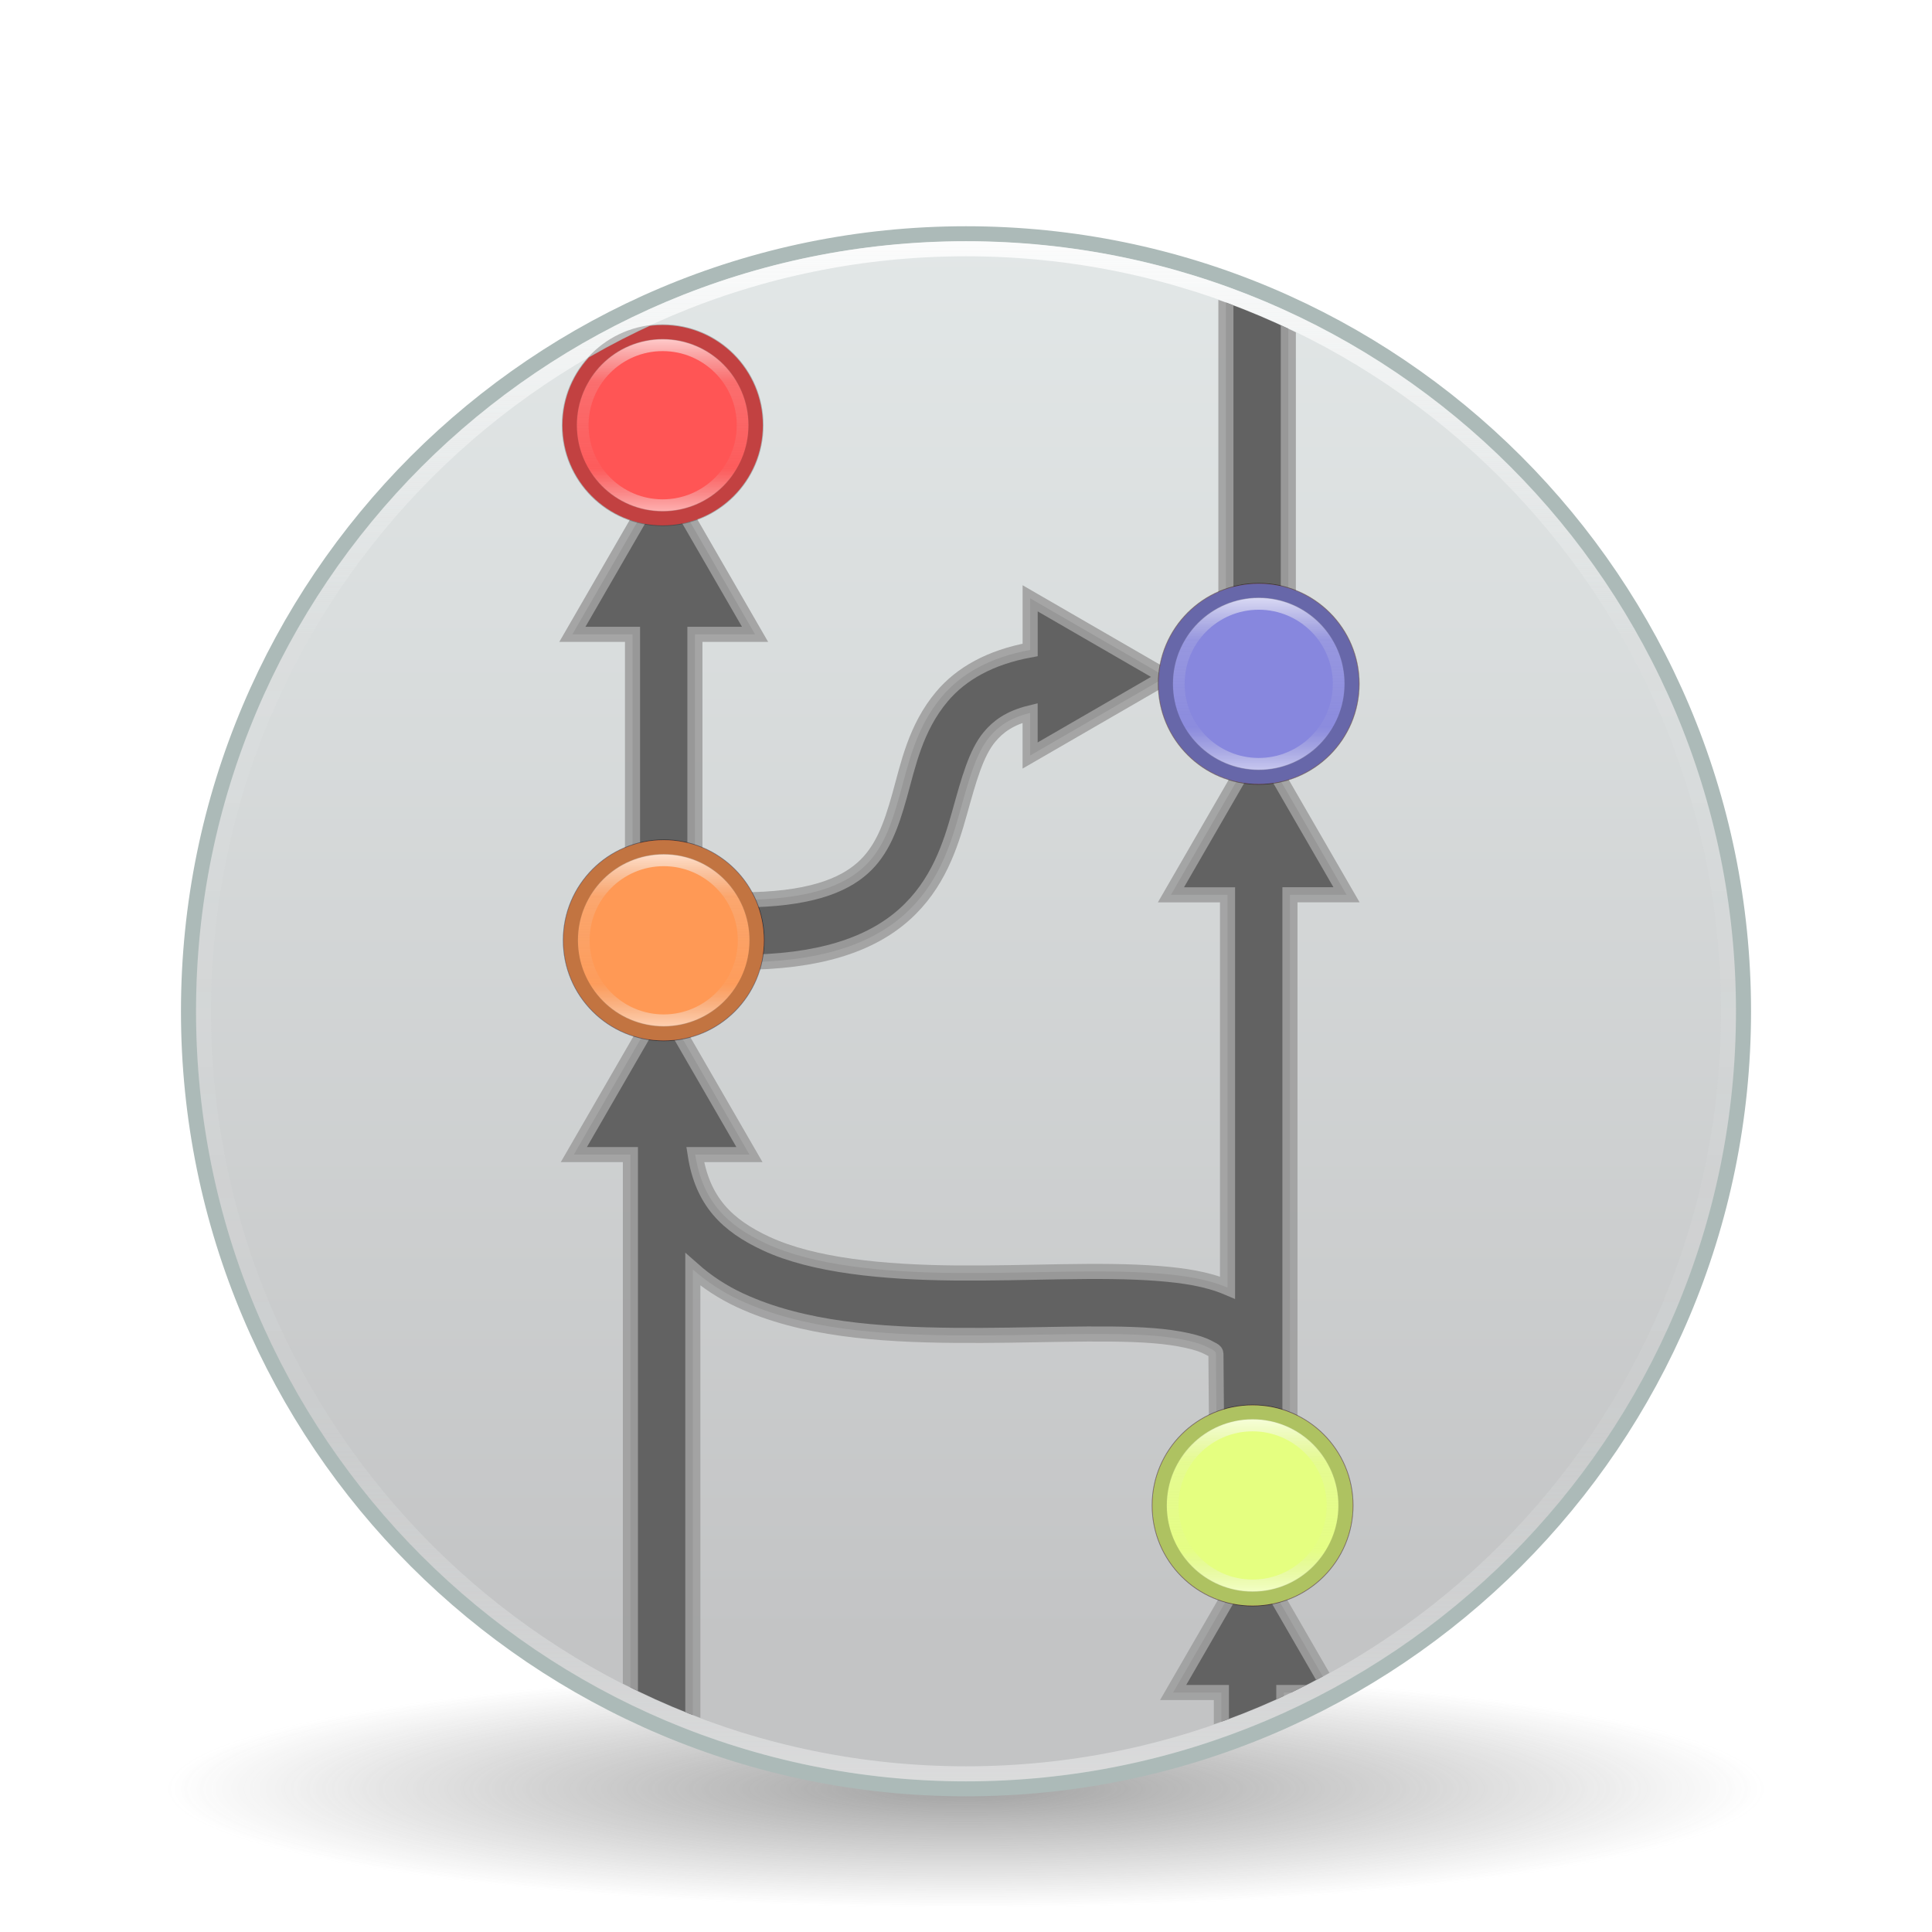
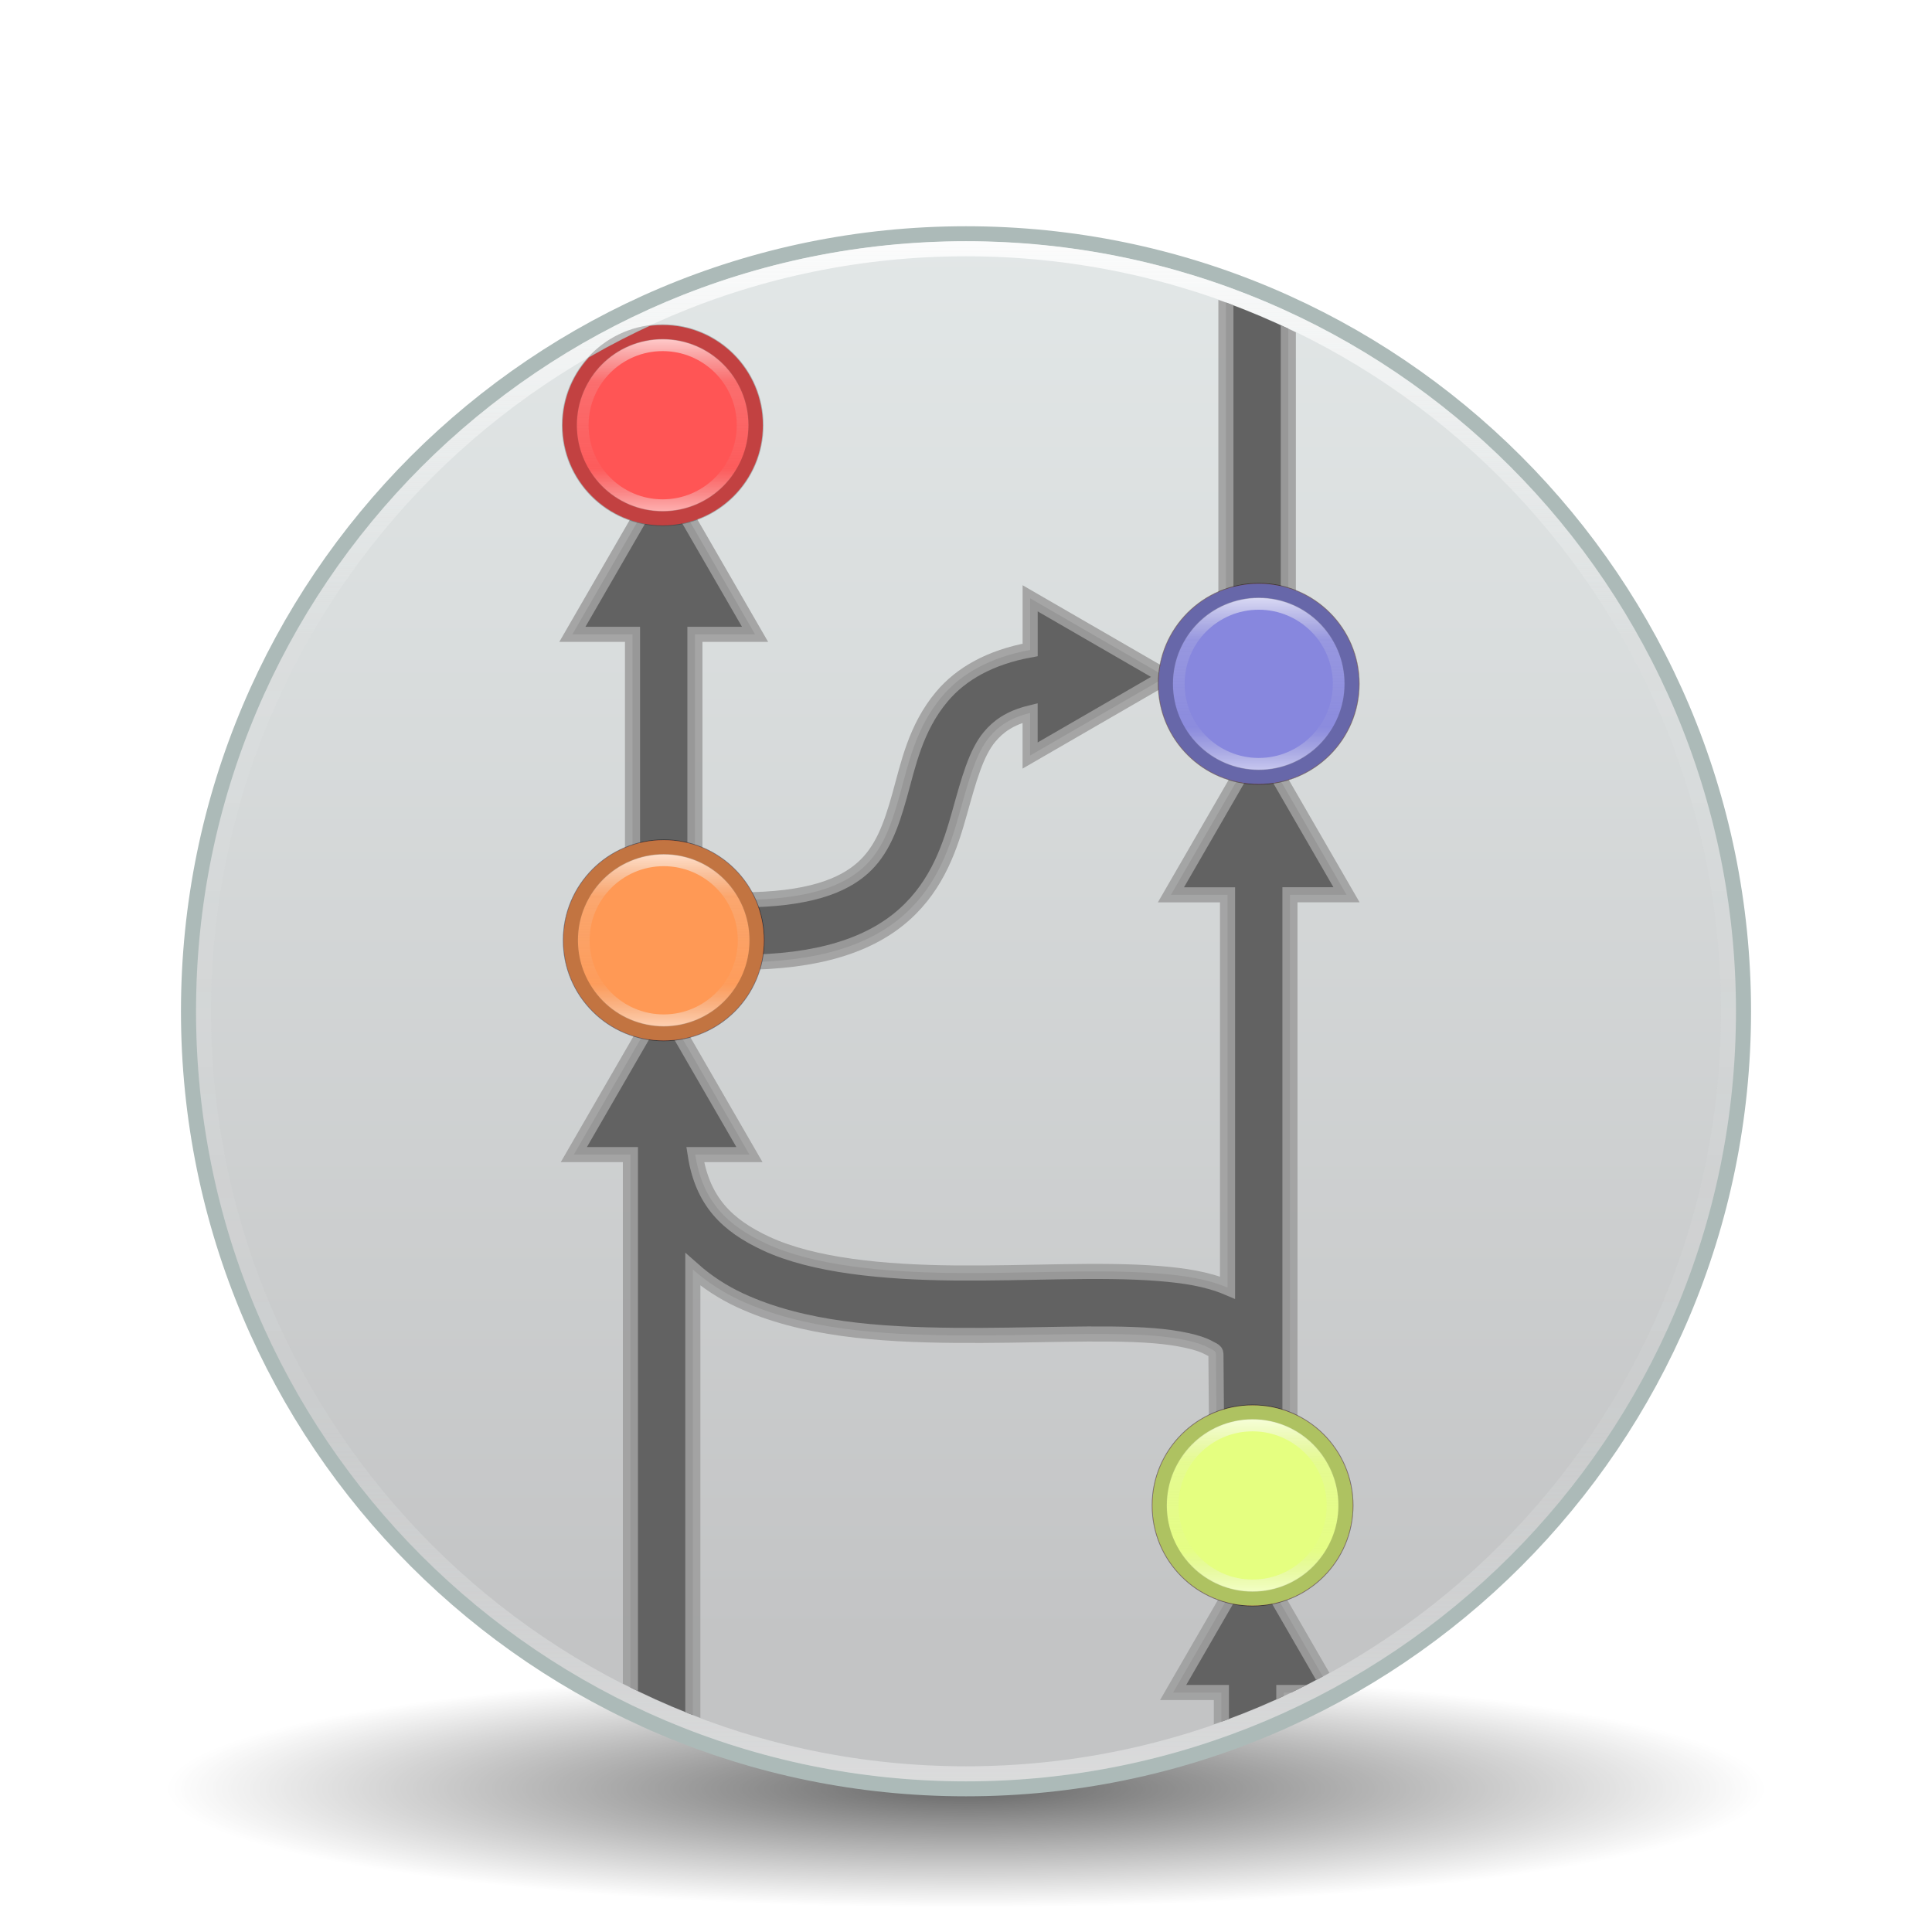
<svg xmlns="http://www.w3.org/2000/svg" xmlns:xlink="http://www.w3.org/1999/xlink" width="128" height="128" id="svg2" version="1.1">
  <defs id="defs4">
    <linearGradient id="linearGradient5513">
      <stop style="stop-color:#ffffff;stop-opacity:0.54" offset="0" id="stop5505" />
      <stop id="stop5507" offset="0.25" style="stop-color:#dedede;stop-opacity:0.051" />
      <stop style="stop-color:#e6e6e6;stop-opacity:0.176" offset="0.75" id="stop5509" />
      <stop style="stop-color:#ffffff;stop-opacity:0.7" offset="1" id="stop5511" />
    </linearGradient>
    <linearGradient id="linearGradient5451">
-       <stop style="stop-color:#626262;stop-opacity:1;" offset="0" id="stop5447" />
-       <stop style="stop-color:#626262;stop-opacity:0;" offset="1" id="stop5449" />
+       <stop style="stop-color:#000000;stop-opacity:1" offset="0" id="stop5447" />
+       <stop style="stop-color:#000000;stop-opacity:0" offset="1" id="stop5449" />
    </linearGradient>
    <linearGradient id="linearGradient4643">
      <stop id="stop4635" offset="0" style="stop-color:#cfcccc;stop-opacity:1" />
      <stop style="stop-color:#dedede;stop-opacity:0.051" offset="0.25" id="stop4637" />
      <stop id="stop4639" offset="0.75" style="stop-color:#e6e6e6;stop-opacity:0.176" />
      <stop id="stop4641" offset="1" style="stop-color:#ffffff;stop-opacity:1" />
    </linearGradient>
    <linearGradient id="linearGradient4592">
      <stop style="stop-color:#ffffff;stop-opacity:0.43" offset="0" id="stop4588" />
      <stop id="stop4596" offset="0.25" style="stop-color:#e9ecec;stop-opacity:0.1" />
      <stop style="stop-color:#f4f5f5;stop-opacity:0.065" offset="0.75" id="stop4598" />
      <stop style="stop-color:#ffffff;stop-opacity:0.87" offset="1" id="stop4590" />
    </linearGradient>
    <linearGradient id="linearGradient5949">
      <stop style="stop-color:#c3c4c5;stop-opacity:1" offset="0" id="stop5951" />
      <stop style="stop-color:#e3e8e8;stop-opacity:1" offset="1" id="stop5953" />
    </linearGradient>
    <marker orient="auto" refY="0" refX="0" id="TriangleOutM" style="overflow:visible">
      <path id="path4092" d="M 2.462,0 -1.229,2.133 v -4.267 z" style="fill-rule:evenodd;stroke:#000000;stroke-width:0.427pt" />
    </marker>
    <marker orient="auto" refY="0" refX="0" id="TriangleOutS" style="overflow:visible">
      <path id="path4095" d="M 1.231,0 -0.614,1.067 v -2.133 z" style="fill-rule:evenodd;stroke:#000000;stroke-width:0.213pt" />
    </marker>
    <marker orient="auto" refY="0" refX="0" id="Arrow2Send" style="overflow:visible">
      <path id="path3980" style="fill-rule:evenodd;stroke-width:0.2;stroke-linejoin:round" d="m -2.054,-1.291 3.496,1.286 -3.496,1.286 c 0.559,-0.759 0.555,-1.798 2e-7,-2.571 z" />
    </marker>
    <marker orient="auto" refY="0" refX="0" id="Arrow1Send" style="overflow:visible">
      <path id="path3962" d="M -1.28,0 -2.347,1.067 1.387,0 -2.347,-1.067 Z" style="fill-rule:evenodd;stroke:#000000;stroke-width:0.213pt" />
    </marker>
    <marker orient="auto" refY="0" refX="0" id="Arrow1Lend" style="overflow:visible">
      <path id="path3950" d="M -10.667,0 -14.933,4.267 0,0 -14.933,-4.267 Z" style="fill-rule:evenodd;stroke:#000000;stroke-width:0.853pt" />
    </marker>
    <linearGradient xlink:href="#linearGradient5949" id="linearGradient5955" x1="47.635" y1="114.665" x2="47.635" y2="-99.603" gradientUnits="userSpaceOnUse" gradientTransform="matrix(0.4447642,0,0,0.4447642,58.20218,1052.085)" />
    <linearGradient xlink:href="#linearGradient4592" id="linearGradient4594" x1="64" y1="1114.52" x2="64" y2="1010.52" gradientUnits="userSpaceOnUse" />
    <linearGradient xlink:href="#linearGradient4643" id="linearGradient4633" gradientUnits="userSpaceOnUse" x1="-70.609" y1="1035.388" x2="-70.609" y2="1021.667" gradientTransform="matrix(0.9215966,0,0,0.9215966,0.276482,77.0791)" spreadMethod="reflect" />
    <linearGradient xlink:href="#linearGradient4643" id="linearGradient4918" gradientUnits="userSpaceOnUse" gradientTransform="matrix(0.9215966,0,0,0.9215966,0.276482,77.0791)" x1="-70.609" y1="1035.388" x2="-70.609" y2="1021.667" spreadMethod="reflect" />
    <linearGradient xlink:href="#linearGradient4643" id="linearGradient4952" gradientUnits="userSpaceOnUse" gradientTransform="matrix(0.9215966,0,0,0.9215966,0.276482,77.0791)" x1="-70.609" y1="1035.388" x2="-70.609" y2="1021.667" spreadMethod="reflect" />
    <linearGradient xlink:href="#linearGradient4643" id="linearGradient4972" gradientUnits="userSpaceOnUse" gradientTransform="matrix(0.9215966,0,0,0.9215966,0.276482,77.0791)" x1="-70.609" y1="1035.388" x2="-70.609" y2="1021.667" spreadMethod="reflect" />
    <linearGradient xlink:href="#linearGradient5513" id="linearGradient4974" gradientUnits="userSpaceOnUse" gradientTransform="matrix(0.8372607,0,0,0.8374421,142.1067,232.911)" x1="-70.609" y1="1035.388" x2="-70.609" y2="1021.667" spreadMethod="reflect" />
    <clipPath clipPathUnits="userSpaceOnUse" id="clipPath5386">
      <circle r="50" cy="1061.52" cx="64" id="circle5388" style="fill:#8bfd8b;fill-opacity:1;stroke:none;stroke-width:4.317;stroke-miterlimit:4;stroke-dasharray:none;stroke-opacity:1" />
    </clipPath>
    <clipPath clipPathUnits="userSpaceOnUse" id="clipPath5390">
      <ellipse cy="1064.47" cx="-27.242" id="circle5392" style="fill:#8bfd8b;fill-opacity:1;stroke:none;stroke-width:4.317;stroke-miterlimit:4;stroke-dasharray:none;stroke-opacity:1" rx="55.036" ry="55.024" />
    </clipPath>
    <clipPath clipPathUnits="userSpaceOnUse" id="clipPath5394">
      <circle r="50" cy="1061.52" cx="64" id="circle5396" style="fill:#8bfd8b;fill-opacity:1;stroke:none;stroke-width:4.317;stroke-miterlimit:4;stroke-dasharray:none;stroke-opacity:1" />
    </clipPath>
    <clipPath clipPathUnits="userSpaceOnUse" id="clipPath5398">
      <ellipse cy="1055.749" cx="-64.268" id="circle5400" style="fill:#8bfd8b;fill-opacity:1;stroke:none;stroke-width:4.317;stroke-miterlimit:4;stroke-dasharray:none;stroke-opacity:1" rx="55.036" ry="55.024" />
    </clipPath>
    <clipPath clipPathUnits="userSpaceOnUse" id="clipPath5402">
      <circle r="50" cy="1061.52" cx="64" id="circle5404" style="fill:#8bfd8b;fill-opacity:1;stroke:none;stroke-width:4.317;stroke-miterlimit:4;stroke-dasharray:none;stroke-opacity:1" />
    </clipPath>
    <clipPath clipPathUnits="userSpaceOnUse" id="clipPath5406">
      <ellipse cy="1039.925" cx="-67.625" id="circle5408" style="fill:#8bfd8b;fill-opacity:1;stroke:none;stroke-width:4.317;stroke-miterlimit:4;stroke-dasharray:none;stroke-opacity:1" rx="55.036" ry="55.024" />
    </clipPath>
    <clipPath clipPathUnits="userSpaceOnUse" id="clipPath5410">
      <circle r="50" cy="1061.52" cx="64" id="circle5412" style="fill:#8bfd8b;fill-opacity:1;stroke:none;stroke-width:4.317;stroke-miterlimit:4;stroke-dasharray:none;stroke-opacity:1" />
    </clipPath>
    <clipPath clipPathUnits="userSpaceOnUse" id="clipPath5414">
      <circle r="50" cy="1061.52" cx="64" id="circle5416" style="fill:#8bfd8b;fill-opacity:1;stroke:none;stroke-width:4.317;stroke-miterlimit:4;stroke-dasharray:none;stroke-opacity:1" />
    </clipPath>
    <clipPath clipPathUnits="userSpaceOnUse" id="clipPath5425">
      <ellipse style="fill:#8bfd8b;fill-opacity:1;stroke:none;stroke-width:4.317;stroke-miterlimit:4;stroke-dasharray:none;stroke-opacity:1" id="circle5427" cx="-42.676" cy="1067.715" rx="55.036" ry="55.024" />
    </clipPath>
    <clipPath clipPathUnits="userSpaceOnUse" id="clipPath5429">
      <ellipse style="fill:#8bfd8b;fill-opacity:1;stroke:none;stroke-width:4.317;stroke-miterlimit:4;stroke-dasharray:none;stroke-opacity:1" id="circle5431" cx="-27.242" cy="1064.47" rx="55.036" ry="55.024" />
    </clipPath>
    <clipPath clipPathUnits="userSpaceOnUse" id="clipPath5433">
      <ellipse style="fill:#8bfd8b;fill-opacity:1;stroke:none;stroke-width:4.317;stroke-miterlimit:4;stroke-dasharray:none;stroke-opacity:1" id="circle5435" cx="-64.268" cy="1055.749" rx="55.036" ry="55.024" />
    </clipPath>
    <clipPath clipPathUnits="userSpaceOnUse" id="clipPath5437">
      <ellipse style="fill:#8bfd8b;fill-opacity:1;stroke:none;stroke-width:4.317;stroke-miterlimit:4;stroke-dasharray:none;stroke-opacity:1" id="circle5439" cx="-67.625" cy="1039.925" rx="55.036" ry="55.024" />
    </clipPath>
    <clipPath clipPathUnits="userSpaceOnUse" id="clipPath5441">
      <circle style="fill:#8bfd8b;fill-opacity:1;stroke:none;stroke-width:4.317;stroke-miterlimit:4;stroke-dasharray:none;stroke-opacity:1" id="circle5443" cx="64" cy="1061.52" r="50" />
    </clipPath>
    <radialGradient xlink:href="#linearGradient5451" id="radialGradient5453" cx="65.938" cy="1121.77" fx="65.938" fy="1121.77" r="52.938" gradientTransform="matrix(1,0,0,0.1487603,-1.9375,946.1564)" gradientUnits="userSpaceOnUse" />
  </defs>
  <g id="layer1" transform="translate(0,-994.5197)">
    <rect style="opacity:0.597;fill:url(#radialGradient5453);fill-opacity:1;stroke:none;stroke-width:1;stroke-miterlimit:4;stroke-dasharray:none;stroke-opacity:0.89" id="rect5445" width="105.875" height="15.75" x="11.062" y="1105.156" />
    <circle style="fill:url(#linearGradient5955);fill-opacity:1;stroke:none;stroke-width:4.448;stroke-miterlimit:4;stroke-dasharray:none;stroke-opacity:1" id="path2985" cx="64" cy="1061.52" r="51.511" />
    <circle style="fill:none;fill-opacity:1;stroke:#acbab8;stroke-width:1;stroke-miterlimit:4;stroke-dasharray:none;stroke-opacity:1" id="path5538" cx="64" cy="1061.52" r="51.511" />
    <circle r="50.521" cy="1061.52" cx="64" id="circle4574" style="fill:none;fill-opacity:1;stroke:url(#linearGradient4594);stroke-width:1;stroke-miterlimit:4;stroke-dasharray:none;stroke-opacity:1" />
    <g id="g4659" transform="translate(12.31861,-2.43068)" />
    <g transform="translate(-25.8886,60.16263)" id="g4807" />
    <path id="path3761" style="color:#000000;font-style:normal;font-variant:normal;font-weight:normal;font-stretch:normal;font-size:medium;line-height:normal;font-family:sans-serif;font-variant-ligatures:normal;font-variant-position:normal;font-variant-caps:normal;font-variant-numeric:normal;font-variant-alternates:normal;font-feature-settings:normal;text-indent:0;text-align:start;text-decoration:none;text-decoration-line:none;text-decoration-style:solid;text-decoration-color:#000000;letter-spacing:normal;word-spacing:normal;text-transform:none;writing-mode:lr-tb;direction:ltr;text-orientation:mixed;dominant-baseline:auto;baseline-shift:baseline;text-anchor:start;white-space:normal;shape-padding:0;clip-rule:nonzero;display:inline;overflow:visible;visibility:visible;opacity:1;isolation:auto;mix-blend-mode:normal;color-interpolation:sRGB;color-interpolation-filters:linearRGB;solid-color:#000000;solid-opacity:1;vector-effect:none;fill:#626262;fill-opacity:1;fill-rule:nonzero;stroke:#9e9e9e;stroke-width:1;stroke-linecap:butt;stroke-linejoin:miter;stroke-miterlimit:4;stroke-dasharray:none;stroke-dashoffset:0;stroke-opacity:0.89;color-rendering:auto;image-rendering:auto;shape-rendering:auto;text-rendering:auto;enable-background:accumulate" d="m 82.988,1097.544 -5.265,9.11 h 3.197 v 3.516 h 4.136 v -3.516 h 3.196 z m 0.406,-53.805 -5.816,10.065 h 3.749 v 0.839 25.186 c -1.369,-0.581 -2.9,-0.805 -4.597,-0.939 -3.894,-0.306 -8.727,0.014 -13.477,-0.032 -4.749,-0.045 -9.372,-0.496 -12.485,-1.942 -2.585,-1.201 -4.225,-2.783 -4.709,-5.903 h 3.593 l -5.816,-10.067 -5.816,10.067 h 3.746 v 0.133 37.301 2.068 h 4.136 v -2.068 -29.824 c 0.936,0.829 1.988,1.515 3.125,2.043 4.161,1.933 9.237,2.278 14.186,2.325 4.949,0.047 9.815,-0.244 13.194,0.021 1.69,0.133 2.991,0.442 3.597,0.76 0.606,0.318 0.557,0.239 0.557,0.749 v 0.01 l 0.055,6.836 0.016,2.069 4.136,-0.034 -0.016,-1.821 h 0.71 v -2.068 -6.826 -28.046 -0.839 h 3.749 z m -2.175,-31.265 v 2.069 19.69 2.069 h 4.136 v -2.069 -19.69 -2.069 z m -37.246,13.598 -6.052,10.475 h 3.985 v 13.77 2.068 h 4.134 v -2.068 -13.77 h 3.985 z m 24.277,8.088 v 3.42 c -2.634,0.482 -4.567,1.569 -5.845,3.088 -1.753,2.084 -2.232,4.522 -2.804,6.561 -0.571,2.039 -1.155,3.649 -2.449,4.801 -1.294,1.152 -3.541,2.108 -8.123,2.108 h -2.069 v 4.135 h 2.069 c 5.176,0 8.62,-1.148 10.873,-3.154 2.253,-2.006 3.072,-4.604 3.68,-6.774 0.608,-2.17 1.085,-3.943 1.987,-5.016 0.563,-0.669 1.314,-1.241 2.679,-1.576 v 2.822 l 9.007,-5.209 z" clip-path="url(#clipPath5441)" />
    <g style="stroke-width:1.101" id="g4711-6" transform="matrix(0.9084894,0,0,0.9086862,102.8398,125.4273)">
      <circle r="7.304" cy="1024.985" cx="-64.797" clip-path="none" id="path5544-5" style="fill:#ff5555;fill-opacity:1;stroke:none;stroke-width:1.268;stroke-linejoin:round;stroke-miterlimit:4;stroke-dasharray:none;stroke-opacity:1" />
      <circle style="opacity:1;fill:none;fill-opacity:1;stroke:#000000;stroke-width:1.101;stroke-linejoin:round;stroke-miterlimit:4;stroke-dasharray:none;stroke-opacity:0.24" id="circle4617-8" clip-path="none" cx="-64.797" cy="1024.985" r="6.804" />
      <circle style="fill:none;fill-opacity:1;stroke:url(#linearGradient4918);stroke-width:1.094;stroke-linejoin:round;stroke-miterlimit:4;stroke-dasharray:none;stroke-opacity:1" id="circle4631-0" clip-path="none" cx="-64.797" cy="1024.985" r="5.844" />
    </g>
    <ellipse cy="1056.817" cx="43.972" clip-path="none" id="circle4925" style="fill:#ff9955;fill-opacity:1;stroke:none;stroke-width:1.152;stroke-linejoin:round;stroke-miterlimit:4;stroke-dasharray:none;stroke-opacity:1" rx="6.636" ry="6.637" />
    <g style="stroke-width:1.101" transform="matrix(0.9084894,0,0,0.9086862,142.2617,108.436)" id="g4944">
      <circle style="fill:#ff5555;fill-opacity:1;stroke:none;stroke-width:1.268;stroke-linejoin:round;stroke-miterlimit:4;stroke-dasharray:none;stroke-opacity:1" id="circle4938" clip-path="none" cx="-64.797" cy="1024.985" r="7.304" />
      <circle r="6.804" cy="1024.985" cx="-64.797" clip-path="none" id="circle4940" style="opacity:1;fill:none;fill-opacity:1;stroke:#000000;stroke-width:1.101;stroke-linejoin:round;stroke-miterlimit:4;stroke-dasharray:none;stroke-opacity:0.24" />
      <circle r="5.844" cy="1024.985" cx="-64.797" clip-path="none" id="circle4942" style="fill:none;fill-opacity:1;stroke:url(#linearGradient4952);stroke-width:1.094;stroke-linejoin:round;stroke-miterlimit:4;stroke-dasharray:none;stroke-opacity:1" />
    </g>
    <ellipse style="fill:#8787de;fill-opacity:1;stroke:none;stroke-width:1.152;stroke-linejoin:round;stroke-miterlimit:4;stroke-dasharray:none;stroke-opacity:1" id="circle4946" clip-path="none" cx="83.394" cy="1039.826" rx="6.636" ry="6.637" />
    <g style="stroke-width:1.101" id="g4964" transform="matrix(0.9084894,0,0,0.9086862,141.8555,162.8703)">
      <circle r="7.304" cy="1024.985" cx="-64.797" clip-path="none" id="circle4958" style="fill:#ff5555;fill-opacity:1;stroke:none;stroke-width:1.268;stroke-linejoin:round;stroke-miterlimit:4;stroke-dasharray:none;stroke-opacity:1" />
      <circle style="opacity:1;fill:none;fill-opacity:1;stroke:#000000;stroke-width:1.101;stroke-linejoin:round;stroke-miterlimit:4;stroke-dasharray:none;stroke-opacity:0.24" id="circle4960" clip-path="none" cx="-64.797" cy="1024.985" r="6.804" />
      <circle style="fill:none;fill-opacity:1;stroke:url(#linearGradient4972);stroke-width:1.094;stroke-linejoin:round;stroke-miterlimit:4;stroke-dasharray:none;stroke-opacity:1" id="circle4962" clip-path="none" cx="-64.797" cy="1024.985" r="5.844" />
    </g>
    <ellipse cy="1094.26" cx="82.988" clip-path="none" id="circle4966" style="fill:#e5ff80;fill-opacity:1;stroke:none;stroke-width:1.152;stroke-linejoin:round;stroke-miterlimit:4;stroke-dasharray:none;stroke-opacity:1" rx="6.636" ry="6.637" />
    <ellipse style="opacity:1;fill:none;fill-opacity:1;stroke:#000000;stroke-width:1;stroke-linejoin:round;stroke-miterlimit:4;stroke-dasharray:none;stroke-opacity:0.24" id="circle4968" clip-path="none" cx="82.988" cy="1094.26" rx="6.181" ry="6.183" />
    <ellipse style="fill:none;fill-opacity:1;stroke:url(#linearGradient4974);stroke-width:0.8;stroke-linejoin:round;stroke-miterlimit:4;stroke-dasharray:none;stroke-opacity:1" id="circle4970" clip-path="none" cx="82.988" cy="1094.26" rx="5.309" ry="5.31" />
    <g id="g4682" transform="matrix(0.9084894,0,0,0.9086862,102.7707,91.30204)" style="stroke-width:1.101" clip-path="url(#clipPath5425)">
      <circle r="7.304" cy="1024.985" cx="-64.797" clip-path="none" id="path5544" style="fill:#ff5555;fill-opacity:1;stroke:none;stroke-width:1.268;stroke-linejoin:round;stroke-miterlimit:4;stroke-dasharray:none;stroke-opacity:1" />
    </g>
    <use x="0" y="0" xlink:href="#circle4970" id="use5493" transform="translate(-39.01569,-37.44307)" width="100%" height="100%" />
    <use x="0" y="0" xlink:href="#use5493" id="use5495" transform="translate(39.42191,-16.99128)" width="100%" height="100%" />
    <use x="0" y="0" xlink:href="#use5495" id="use5497" transform="translate(-39.49103,-17.13392)" width="100%" height="100%" />
    <use x="0" y="0" xlink:href="#circle4968" id="use5499" transform="translate(-39.01569,-37.44302)" width="100%" height="100%" />
    <use x="0" y="0" xlink:href="#use5499" id="use5501" transform="translate(39.42191,-16.99128)" width="100%" height="100%" />
    <use x="0" y="0" xlink:href="#use5501" id="use5503" transform="translate(-39.49103,-17.13397)" width="100%" height="100%" />
  </g>
</svg>
